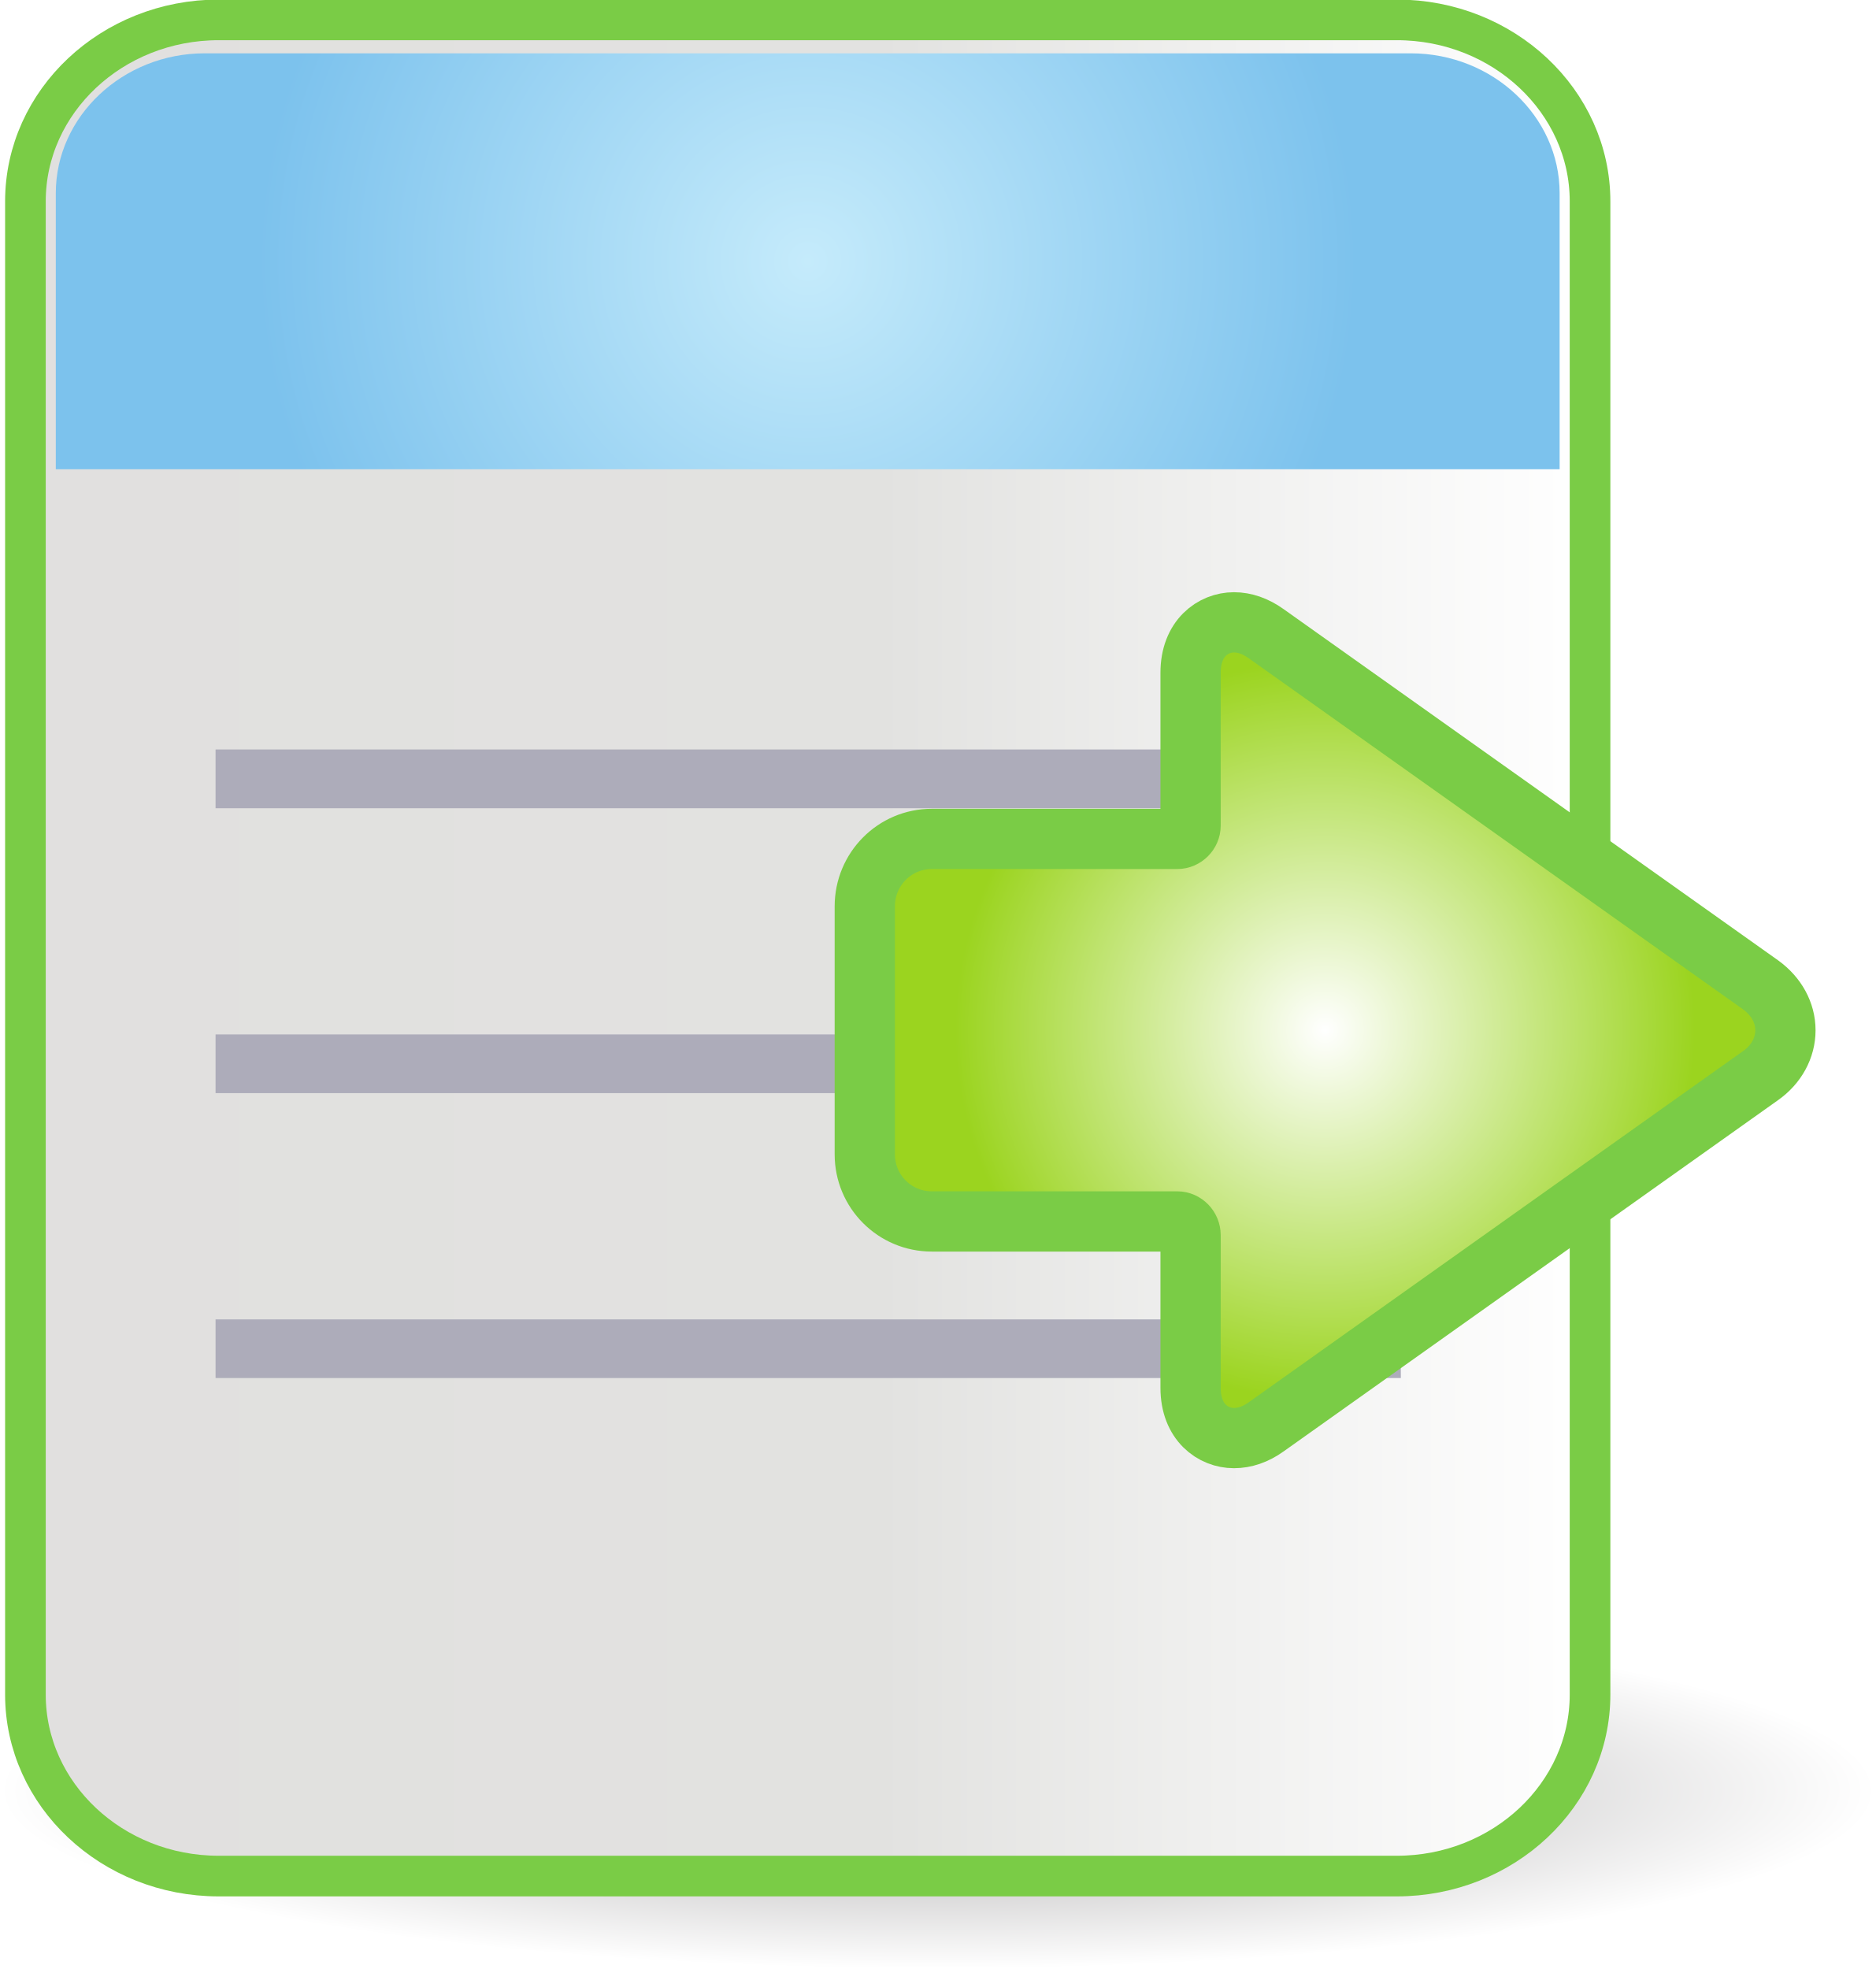
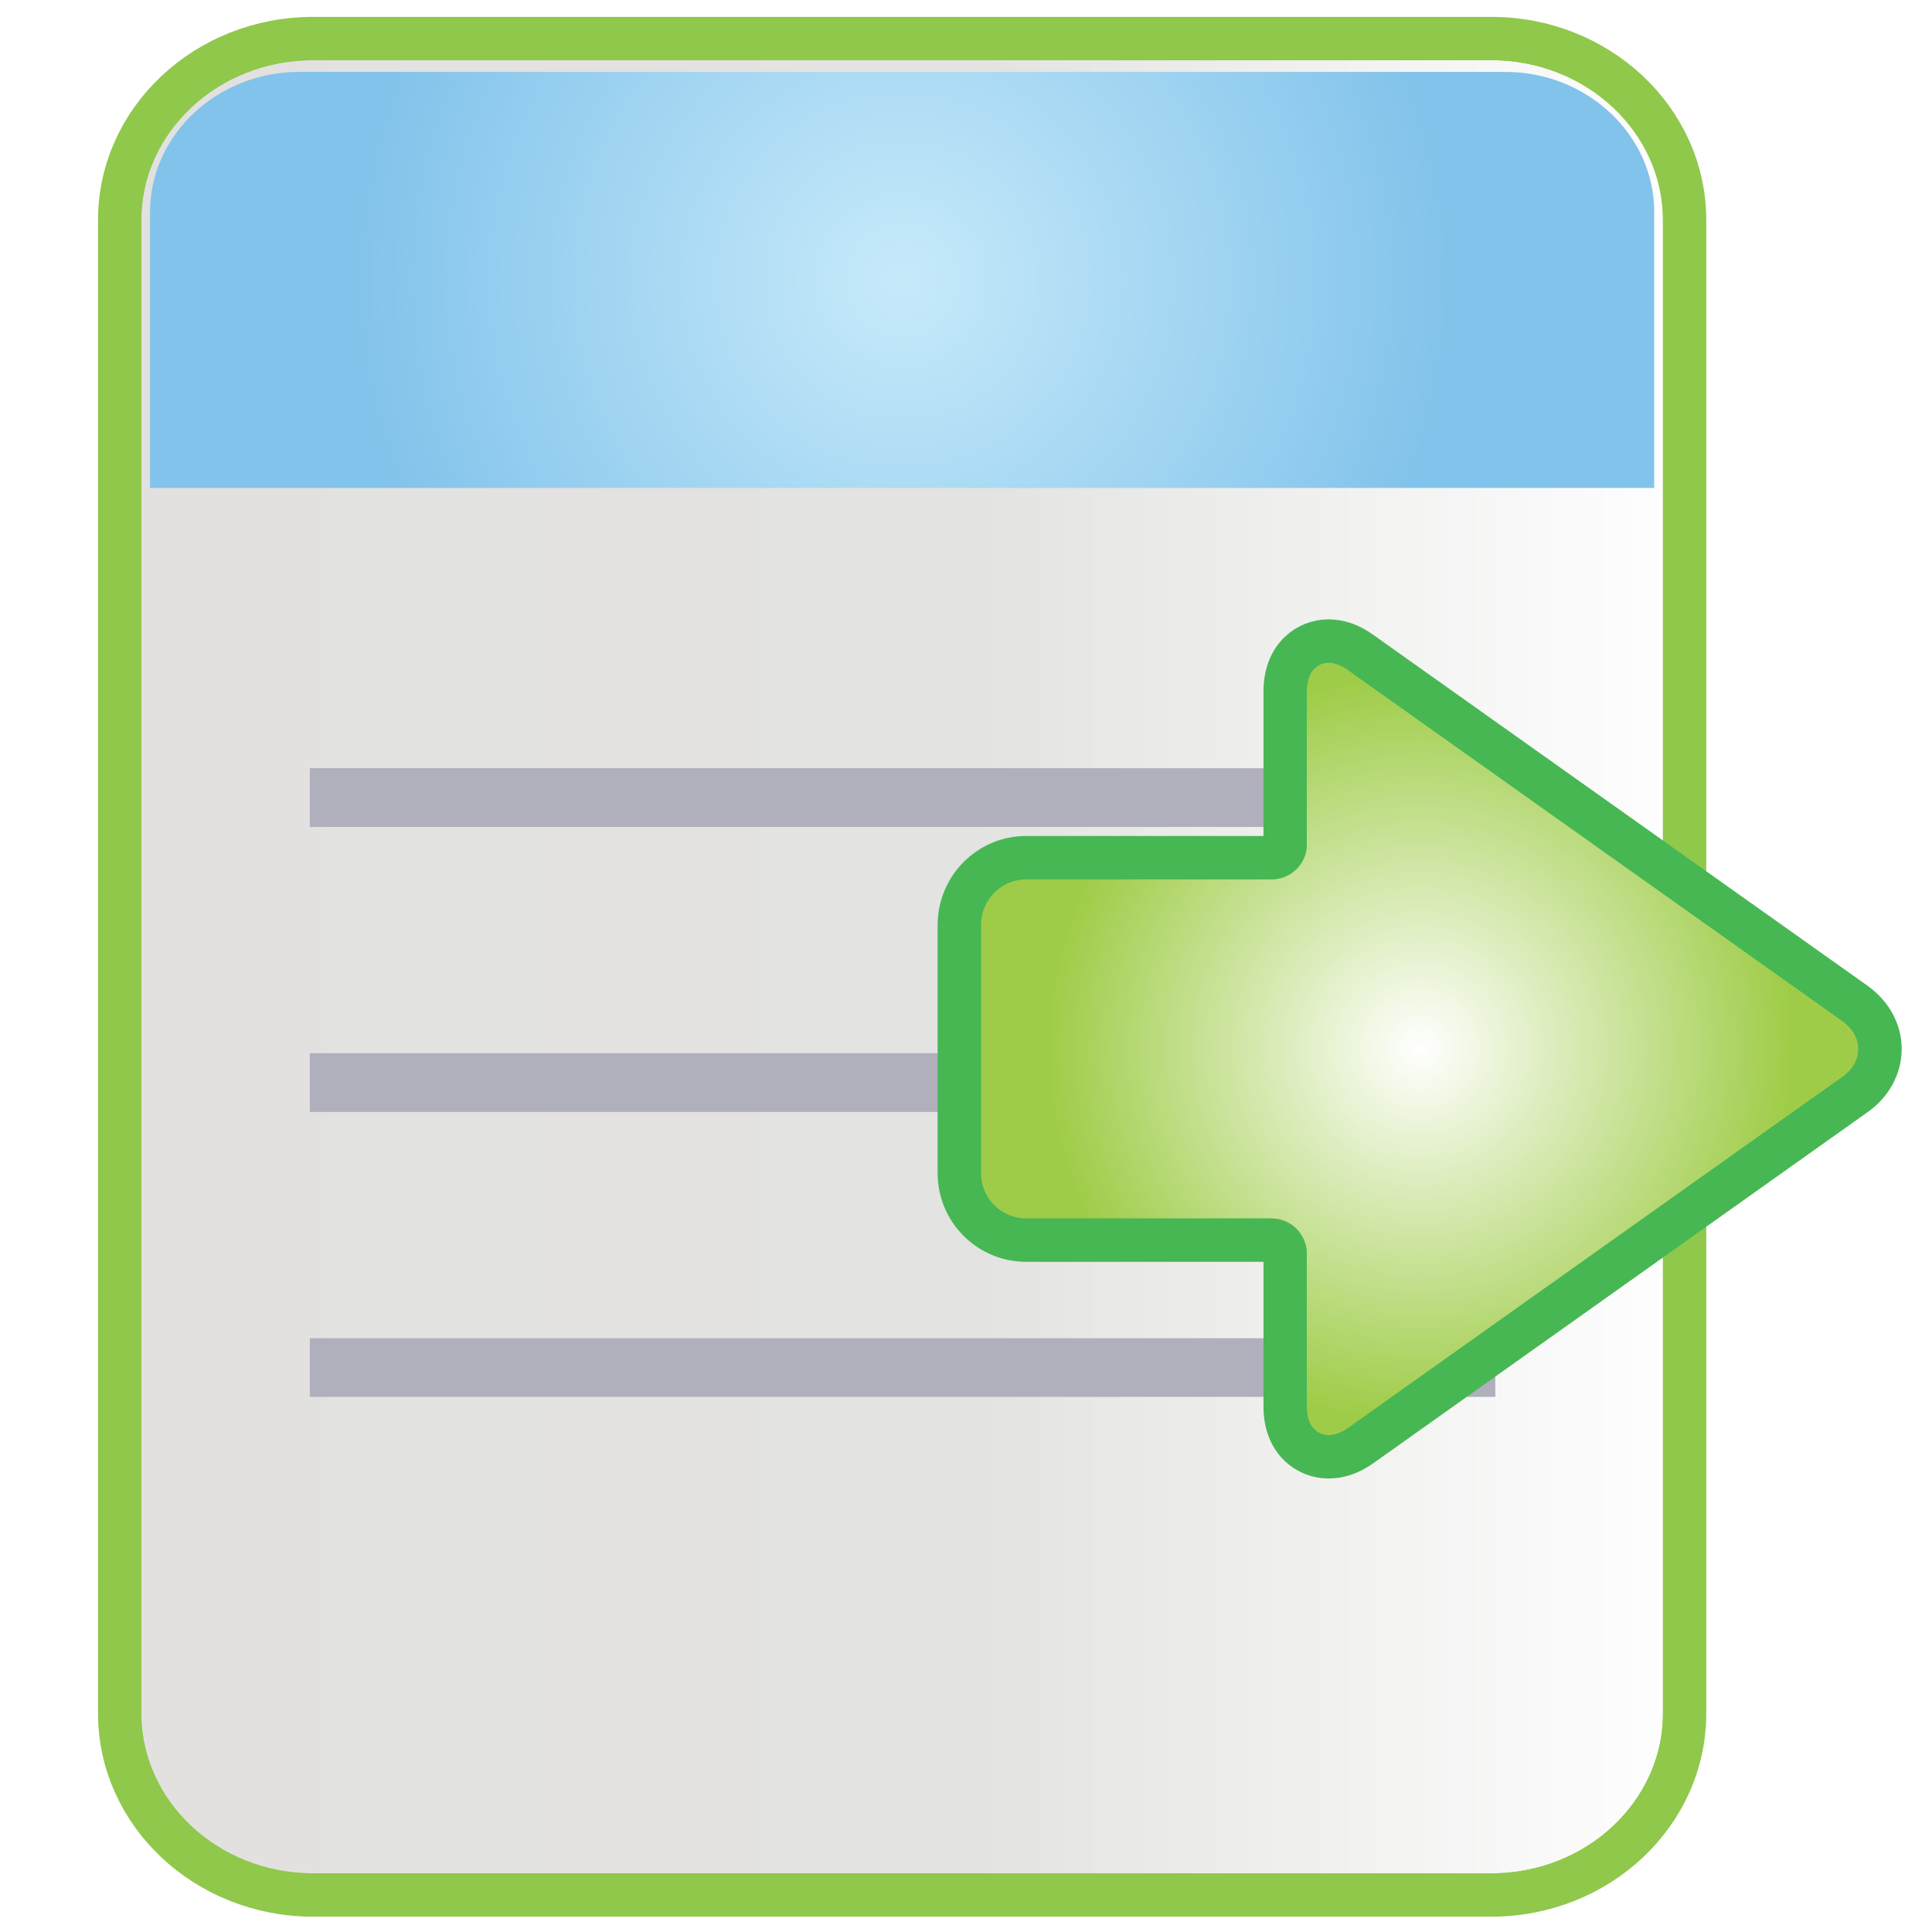
- <svg xmlns="http://www.w3.org/2000/svg" version="1.1" width="28.575" height="29.993" id="svg17054">
-   <defs id="defs17056">
-     <clipPath id="clipPath5788">
-       <path d="m 0,1505.001 539.578,0 L 539.578,0 0,0 0,1505.001 z" id="path5790" />
+ <svg xmlns="http://www.w3.org/2000/svg" version="1.1" width="30" height="30" id="svg2" xml:space="preserve">
+   <defs id="defs6">
+     <clipPath id="clipPath16">
+       <path d="m 3.931,5.609 c 0,-2.277 9.697,-4.118 21.655,-4.118 l 0,0 c 11.959,0 21.654,1.841 21.654,4.118 l 0,0 c 0,2.27 -9.695,4.111 -21.654,4.111 l 0,0 C 13.628,9.72 3.931,7.879 3.931,5.609" id="path18" />
    </clipPath>
-     <clipPath id="clipPath5766">
-       <path d="m 361.699,894.462 0,-4.435 c 0,-0.208 -0.175,-0.385 -0.387,-0.385 l 0,0 -7.119,0 c -1.076,0 -1.945,-0.876 -1.945,-1.957 l 0,0 0,-7.193 c 0,-1.077 0.869,-1.947 1.945,-1.947 l 0,0 7.119,0 c 0.212,0 0.387,-0.181 0.387,-0.399 l 0,0 0,-4.428 c 0,-1.004 0.658,-1.457 1.258,-1.457 l 0,0 c 0.311,0 0.625,0.104 0.932,0.324 l 0,0 14.348,10.192 c 0.456,0.322 0.718,0.804 0.718,1.314 l 0,0 c 0,0.507 -0.262,0.986 -0.718,1.316 l 0,0 -14.348,10.189 c -0.307,0.219 -0.621,0.328 -0.932,0.328 l 0,0 c -0.6,0 -1.258,-0.456 -1.258,-1.462" id="path5768" />
+     <radialGradient cx="0" cy="0" r="1" fx="0" fy="0" id="radialGradient24" gradientUnits="userSpaceOnUse" gradientTransform="matrix(21.6596,0,0,4.113688,25.59375,5.605469)" spreadMethod="pad">
+       <stop id="stop26" style="stop-color:#aaa8a9;stop-opacity:1" offset="0" />
+       <stop id="stop28" style="stop-color:#ffffff;stop-opacity:1" offset="1" />
+     </radialGradient>
+     <clipPath id="clipPath36">
+       <path d="m 8.982,46.49 c -2.463,0 -4.464,-1.879 -4.464,-4.19 l 0,0 0,-34.473 c 0,-2.308 2.001,-4.19 4.464,-4.19 l 0,0 27.199,0 c 2.462,0 4.46,1.882 4.46,4.19 l 0,0 0,34.473 c 0,2.311 -1.998,4.19 -4.46,4.19 l 0,0 -27.199,0 z" id="path38" />
    </clipPath>
-     <radialGradient cx="0" cy="0" r="1" fx="0" fy="0" id="radialGradient5774" gradientUnits="userSpaceOnUse" gradientTransform="matrix(12.61528,0,0,-12.61528,365.6016,884.0918)" spreadMethod="pad">
-       <stop id="stop5776" style="stop-color:#ffffff;stop-opacity:1" offset="0" />
-       <stop id="stop5778" style="stop-color:#9bd41f;stop-opacity:1" offset="0.853" />
-       <stop id="stop5780" style="stop-color:#9bd41f;stop-opacity:1" offset="1" />
+     <linearGradient x1="0" y1="0" x2="1" y2="0" id="linearGradient44" gradientUnits="userSpaceOnUse" gradientTransform="matrix(36.12402,0,0,36.12402,4.515625,25.0625)" spreadMethod="pad">
+       <stop id="stop46" style="stop-color:#e2e1e0;stop-opacity:1" offset="0" />
+       <stop id="stop48" style="stop-color:#e3e3e1;stop-opacity:1" offset="0.547" />
+       <stop id="stop50" style="stop-color:#ffffff;stop-opacity:1" offset="1" />
+     </linearGradient>
+     <clipPath id="clipPath62">
+       <path d="M 0,50 50,50 50,0 0,0 0,50 z" id="path64" />
+     </clipPath>
+     <clipPath id="clipPath74">
+       <path d="m 8.656,45.72 c -1.885,0 -3.437,-1.455 -3.437,-3.23 l 0,0 0,-6.373 34.721,0 0,6.373 c 0,1.775 -1.545,3.23 -3.437,3.23 l 0,0 -27.847,0 z" id="path76" />
+     </clipPath>
+     <radialGradient cx="0" cy="0" r="1" fx="0" fy="0" id="radialGradient82" gradientUnits="userSpaceOnUse" gradientTransform="matrix(12.73881,0,0,12.73881,22.57422,40.91406)" spreadMethod="pad">
+       <stop id="stop84" style="stop-color:#c7eafa;stop-opacity:1" offset="0" />
+       <stop id="stop86" style="stop-color:#82c3eb;stop-opacity:1" offset="1" />
    </radialGradient>
-     <clipPath id="clipPath4564">
-       <path d="m 332.942,1106.59 c -2.08,0 -3.788,-1.603 -3.788,-3.559 l 0,0 0,-7.025 38.269,0 0,7.025 c 0,1.956 -1.704,3.559 -3.789,3.559 l 0,0 -30.692,0 z" id="path4566" />
+     <clipPath id="clipPath94">
+       <path d="M 0,50 50,50 50,0 0,0 0,50 z" id="path96" />
    </clipPath>
-     <radialGradient cx="0" cy="0" r="1" fx="0" fy="0" id="radialGradient4572" gradientUnits="userSpaceOnUse" gradientTransform="matrix(14.03758,0,0,-14.03758,348.2891,1101.298)" spreadMethod="pad">
-       <stop id="stop4574" style="stop-color:#c5ebfb;stop-opacity:1" offset="0" />
-       <stop id="stop4576" style="stop-color:#7cc2ed;stop-opacity:1" offset="1" />
+     <clipPath id="clipPath114">
+       <path d="m 31.421,31.421 0,-3.531 c 0,-0.165 -0.14,-0.307 -0.309,-0.307 l 0,0 -5.665,0 c -0.857,0 -1.548,-0.696 -1.548,-1.558 l 0,0 0,-5.723 c 0,-0.857 0.691,-1.55 1.548,-1.55 l 0,0 5.665,0 c 0.169,0 0.309,-0.145 0.309,-0.318 l 0,0 0,-3.525 c 0,-0.799 0.524,-1.158 1,-1.158 l 0,0 c 0.246,0 0.497,0.082 0.74,0.257 l 0,0 11.421,8.111 c 0.363,0.258 0.571,0.641 0.571,1.047 l 0,0 c 0,0.404 -0.208,0.784 -0.571,1.048 l 0,0 -11.421,8.108 c -0.243,0.174 -0.494,0.262 -0.74,0.262 l 0,0 c -0.476,0 -1,-0.363 -1,-1.163" id="path116" />
+     </clipPath>
+     <radialGradient cx="0" cy="0" r="1" fx="0" fy="0" id="radialGradient122" gradientUnits="userSpaceOnUse" gradientTransform="matrix(10.03732,0,0,10.03732,34.53125,23.17188)" spreadMethod="pad">
+       <stop id="stop124" style="stop-color:#ffffff;stop-opacity:1" offset="0" />
+       <stop id="stop126" style="stop-color:#9fcc48;stop-opacity:1" offset="0.853" />
+       <stop id="stop128" style="stop-color:#9fcc48;stop-opacity:1" offset="1" />
    </radialGradient>
-     <clipPath id="clipPath4552">
-       <path d="m 0,1505.001 539.578,0 L 539.578,0 0,0 0,1505.001 z" id="path4554" />
+     <clipPath id="clipPath140">
+       <path d="M 0,50 50,50 50,0 0,0 0,50 z" id="path142" />
    </clipPath>
-     <clipPath id="clipPath4530">
-       <path d="m 333.3,1107.441 c -2.715,0 -4.919,-2.072 -4.919,-4.619 l 0,0 0,-37.996 c 0,-2.545 2.204,-4.619 4.919,-4.619 l 0,0 29.979,0 c 2.714,0 4.918,2.074 4.918,4.619 l 0,0 0,37.996 c 0,2.547 -2.204,4.619 -4.918,4.619 l 0,0 -29.979,0 z" id="path4532" />
-     </clipPath>
-     <linearGradient x1="0" y1="0" x2="1" y2="0" id="linearGradient4538" gradientUnits="userSpaceOnUse" gradientTransform="matrix(39.81641,0,0,-39.81641,328.3809,1083.824)" spreadMethod="pad">
-       <stop id="stop4540" style="stop-color:#e1e0df;stop-opacity:1" offset="0" />
-       <stop id="stop4542" style="stop-color:#e2e2e0;stop-opacity:1" offset="0.547" />
-       <stop id="stop4544" style="stop-color:#ffffff;stop-opacity:1" offset="1" />
-     </linearGradient>
-     <clipPath id="clipPath4510">
-       <path d="m 327.734,1062.379 c 0,-2.508 10.687,-4.537 23.868,-4.537 l 0,0 c 13.181,0 23.868,2.029 23.868,4.537 l 0,0 c 0,2.504 -10.687,4.533 -23.868,4.533 l 0,0 c -13.181,0 -23.868,-2.029 -23.868,-4.533" id="path4512" />
-     </clipPath>
-     <radialGradient cx="0" cy="0" r="1" fx="0" fy="0" id="radialGradient4518" gradientUnits="userSpaceOnUse" gradientTransform="matrix(23.87352,0,0,-4.534164,351.6016,1062.377)" spreadMethod="pad">
-       <stop id="stop4520" style="stop-color:#a7a5a6;stop-opacity:1" offset="0" />
-       <stop id="stop4522" style="stop-color:#ffffff;stop-opacity:1" offset="1" />
-     </radialGradient>
  </defs>
-   <g transform="translate(-343.1241,-533.6915)" id="layer1">
-     <g transform="matrix(0.5986076,0,0,-0.5986076,146.94,1196.917)" id="g4506">
-       <g clip-path="url(#clipPath4510)" id="g4508">
-         <g id="g4514">
-           <g id="g4516">
-             <path d="m 327.734,1062.379 c 0,-2.508 10.687,-4.537 23.868,-4.537 l 0,0 c 13.181,0 23.868,2.029 23.868,4.537 l 0,0 c 0,2.504 -10.687,4.533 -23.868,4.533 l 0,0 c -13.181,0 -23.868,-2.029 -23.868,-4.533" id="path4524" style="fill:url(#radialGradient4518);stroke:none" />
+   <g transform="matrix(1.25,0,0,-1.25,0,30)" id="g10">
+     <g transform="matrix(0.5381493,0,0,0.5381493,-0.9446301,-1.497613)" id="g32">
+       <g clip-path="url(#clipPath36)" id="g34">
+         <g id="g40">
+           <g id="g42">
+             <path d="m 8.982,46.49 c -2.463,0 -4.464,-1.879 -4.464,-4.19 l 0,0 0,-34.473 c 0,-2.308 2.001,-4.19 4.464,-4.19 l 0,0 27.199,0 c 2.462,0 4.46,1.882 4.46,4.19 l 0,0 0,34.473 c 0,2.311 -1.998,4.19 -4.46,4.19 l 0,0 -27.199,0 z" id="path52" style="fill:url(#linearGradient44);stroke:none" />
+           </g>
+         </g>
+         <g transform="translate(8.9819,46.4907)" id="g54">
+           <path d="m 0,0 c -2.463,0 -4.464,-1.88 -4.464,-4.19 l 0,-34.474 c 0,-2.308 2.001,-4.19 4.464,-4.19 l 27.199,0 c 2.463,0 4.461,1.882 4.461,4.19 l 0,34.474 C 31.66,-1.88 29.662,0 27.199,0 L 0,0 z" id="path56" style="fill:none;stroke:#90c84b;stroke-width:1;stroke-linecap:butt;stroke-linejoin:miter;stroke-miterlimit:10;stroke-opacity:1;stroke-dasharray:none" />
+         </g>
+       </g>
+     </g>
+     <g transform="matrix(0.5381493,0,0,0.5381493,-0.9446301,-1.497613)" id="g58">
+       <g clip-path="url(#clipPath62)" id="g60">
+         <g transform="translate(8.9819,46.4907)" id="g66">
+           <path d="m 0,0 c -2.463,0 -4.464,-1.88 -4.464,-4.19 l 0,-34.474 c 0,-2.308 2.001,-4.19 4.464,-4.19 l 27.199,0 c 2.463,0 4.461,1.882 4.461,4.19 l 0,34.474 C 31.66,-1.88 29.662,0 27.199,0 L 0,0 z" id="path68" style="fill:none;stroke:#90c84b;stroke-width:1;stroke-linecap:butt;stroke-linejoin:miter;stroke-miterlimit:10;stroke-opacity:1;stroke-dasharray:none" />
+         </g>
+       </g>
+     </g>
+     <g transform="matrix(0.5381493,0,0,0.5381493,-0.9446301,-1.497613)" id="g70">
+       <g clip-path="url(#clipPath74)" id="g72">
+         <g id="g78">
+           <g id="g80">
+             <path d="m 8.656,45.72 c -1.885,0 -3.437,-1.455 -3.437,-3.23 l 0,0 0,-6.373 34.721,0 0,6.373 c 0,1.775 -1.545,3.23 -3.437,3.23 l 0,0 -27.847,0 z" id="path88" style="fill:url(#radialGradient82);stroke:none" />
          </g>
        </g>
      </g>
    </g>
-     <g transform="matrix(0.5986076,0,0,-0.5986076,146.94,1196.917)" id="g4526">
-       <g clip-path="url(#clipPath4530)" id="g4528">
-         <g id="g4534">
-           <g id="g4536">
-             <path d="m 333.3,1107.441 c -2.715,0 -4.919,-2.072 -4.919,-4.619 l 0,0 0,-37.996 c 0,-2.545 2.204,-4.619 4.919,-4.619 l 0,0 29.979,0 c 2.714,0 4.918,2.074 4.918,4.619 l 0,0 0,37.996 c 0,2.547 -2.204,4.619 -4.918,4.619 l 0,0 -29.979,0 z" id="path4546" style="fill:url(#linearGradient4538);stroke:none" />
-           </g>
+     <g transform="matrix(0.5381493,0,0,0.5381493,-0.9446301,-1.497613)" id="g90">
+       <g clip-path="url(#clipPath94)" id="g92">
+         <g transform="translate(36.2725,28.291)" id="g98">
+           <path d="m 0,0 -27.365,0 0,1.356 27.362,0 L 0,0 z" id="path100" style="fill:#b0afbc;fill-opacity:1;fill-rule:nonzero;stroke:none" />
+         </g>
+         <g transform="translate(36.2725,21.7129)" id="g102">
+           <path d="m 0,0 -27.365,0 0,1.356 27.362,0 L 0,0 z" id="path104" style="fill:#b0afbc;fill-opacity:1;fill-rule:nonzero;stroke:none" />
+         </g>
+         <g transform="translate(36.2725,15.1357)" id="g106">
+           <path d="m 0,0 -27.365,0 0,1.353 27.362,0 L 0,0 z" id="path108" style="fill:#b0afbc;fill-opacity:1;fill-rule:nonzero;stroke:none" />
        </g>
      </g>
    </g>
-     <g transform="matrix(0.5986076,0,0,-0.5986076,146.94,1196.917)" id="g4548">
-       <g clip-path="url(#clipPath4552)" id="g4550">
-         <g transform="translate(328.3809,1102.822)" id="g4556">
-           <path d="m 0,0 c 0,2.547 2.204,4.619 4.919,4.619 l 29.978,0 c 2.715,0 4.919,-2.072 4.919,-4.619 l 0,-37.996 c 0,-2.545 -2.204,-4.619 -4.919,-4.619 l -29.978,0 C 2.204,-42.615 0,-40.541 0,-37.996 L 0,0 z" id="path4558" style="fill:none;stroke:#7acc46;stroke-width:1.034;stroke-linecap:butt;stroke-linejoin:miter;stroke-miterlimit:4;stroke-opacity:1;stroke-dasharray:none" />
+     <g transform="matrix(0.5381493,0,0,0.5381493,-0.9446301,-1.497613)" id="g110">
+       <g clip-path="url(#clipPath114)" id="g112">
+         <g id="g118">
+           <g id="g120">
+             <path d="m 31.421,31.421 0,-3.531 c 0,-0.165 -0.14,-0.307 -0.309,-0.307 l 0,0 -5.665,0 c -0.857,0 -1.548,-0.696 -1.548,-1.558 l 0,0 0,-5.723 c 0,-0.857 0.691,-1.55 1.548,-1.55 l 0,0 5.665,0 c 0.169,0 0.309,-0.145 0.309,-0.318 l 0,0 0,-3.525 c 0,-0.799 0.524,-1.158 1,-1.158 l 0,0 c 0.246,0 0.497,0.082 0.74,0.257 l 0,0 11.421,8.111 c 0.363,0.258 0.571,0.641 0.571,1.047 l 0,0 c 0,0.404 -0.208,0.784 -0.571,1.048 l 0,0 -11.421,8.108 c -0.243,0.174 -0.494,0.262 -0.74,0.262 l 0,0 c -0.476,0 -1,-0.363 -1,-1.163" id="path130" style="fill:url(#radialGradient122);stroke:none" />
+           </g>
+         </g>
+         <g transform="translate(31.4209,31.4204)" id="g132">
+           <path d="m 0,0 0,-3.53 c 0,-0.166 -0.14,-0.307 -0.309,-0.307 l -5.665,0 c -0.857,0 -1.548,-0.697 -1.548,-1.559 l 0,-5.723 c 0,-0.857 0.691,-1.549 1.548,-1.549 l 5.665,0 c 0.169,0 0.309,-0.146 0.309,-0.319 l 0,-3.524 c 0,-0.799 0.523,-1.158 1,-1.158 0.246,0 0.497,0.082 0.74,0.256 l 11.421,8.112 c 0.363,0.258 0.571,0.64 0.571,1.047 0,0.404 -0.208,0.784 -0.571,1.047 L 1.74,0.901 C 1.497,1.076 1.246,1.163 1,1.163 0.523,1.163 0,0.8 0,0" id="path134" style="fill:none;stroke:#47b754;stroke-width:1;stroke-linecap:butt;stroke-linejoin:miter;stroke-miterlimit:10;stroke-opacity:1;stroke-dasharray:none" />
        </g>
      </g>
    </g>
-     <g transform="matrix(0.5986076,0,0,-0.5986076,146.94,1196.917)" id="g4560">
-       <g clip-path="url(#clipPath4564)" id="g4562">
-         <g id="g4568">
-           <g id="g4570">
-             <path d="m 332.942,1106.59 c -2.08,0 -3.788,-1.603 -3.788,-3.559 l 0,0 0,-7.025 38.269,0 0,7.025 c 0,1.956 -1.704,3.559 -3.789,3.559 l 0,0 -30.692,0 z" id="path4578" style="fill:url(#radialGradient4572);stroke:none" />
-           </g>
-         </g>
-       </g>
-     </g>
-     <g transform="matrix(0.5986076,0,0,-0.5986076,364.4631,546.0027)" id="g4636">
-       <path d="m 0,0 -30.162,0 0,1.494 30.156,0 L 0,0 z" id="path4638" style="fill:#adacba;fill-opacity:1;fill-rule:nonzero;stroke:none" />
-     </g>
-     <g transform="matrix(0.5986076,0,0,-0.5986076,364.4631,550.3426)" id="g4640">
-       <path d="m 0,0 -30.162,0 0,1.494 30.156,0 L 0,0 z" id="path4642" style="fill:#adacba;fill-opacity:1;fill-rule:nonzero;stroke:none" />
-     </g>
-     <g transform="matrix(0.5986076,0,0,-0.5986076,364.4631,554.6825)" id="g4644">
-       <path d="m 0,0 -30.162,0 0,1.492 30.156,0 L 0,0 z" id="path4646" style="fill:#adacba;fill-opacity:1;fill-rule:nonzero;stroke:none" />
-     </g>
-     <g transform="matrix(0.5251144,0,0,-0.5251144,171.327,1013.634)" id="g5762">
-       <g clip-path="url(#clipPath5766)" id="g5764">
-         <g id="g5770">
-           <g id="g5772">
-             <path d="m 361.699,894.462 0,-4.435 c 0,-0.208 -0.175,-0.385 -0.387,-0.385 l 0,0 -7.119,0 c -1.076,0 -1.945,-0.876 -1.945,-1.957 l 0,0 0,-7.193 c 0,-1.077 0.869,-1.947 1.945,-1.947 l 0,0 7.119,0 c 0.212,0 0.387,-0.181 0.387,-0.399 l 0,0 0,-4.428 c 0,-1.004 0.658,-1.457 1.258,-1.457 l 0,0 c 0.311,0 0.625,0.104 0.932,0.324 l 0,0 14.348,10.192 c 0.456,0.322 0.718,0.804 0.718,1.314 l 0,0 c 0,0.507 -0.262,0.986 -0.718,1.316 l 0,0 -14.348,10.189 c -0.307,0.219 -0.621,0.328 -0.932,0.328 l 0,0 c -0.6,0 -1.258,-0.456 -1.258,-1.462" id="path5782" style="fill:url(#radialGradient5774);stroke:none" />
-           </g>
-         </g>
-       </g>
-     </g>
-     <g transform="matrix(0.5251144,0,0,-0.5251144,171.327,1013.634)" id="g5784">
-       <g clip-path="url(#clipPath5788)" id="g5786">
-         <g transform="translate(362.957,895.9238)" id="g5792">
-           <path d="m 0,0 c -0.6,0 -1.258,-0.456 -1.258,-1.462 l 0,-4.434 c 0,-0.208 -0.176,-0.386 -0.387,-0.386 l -7.119,0 c -1.076,0 -1.945,-0.875 -1.945,-1.956 l 0,-7.195 c 0,-1.076 0.869,-1.946 1.945,-1.946 l 7.119,0 c 0.211,0 0.387,-0.181 0.387,-0.398 l 0,-4.429 c 0,-1.004 0.658,-1.457 1.258,-1.457 0.311,0 0.625,0.104 0.932,0.324 l 14.347,10.192 c 0.457,0.322 0.719,0.804 0.719,1.314 0,0.508 -0.262,0.986 -0.719,1.316 L 0.932,-0.327 C 0.625,-0.108 0.311,0 0,0 z" id="path5794" style="fill:none;stroke:#7acc46;stroke-width:1.748;stroke-linecap:butt;stroke-linejoin:miter;stroke-miterlimit:4;stroke-opacity:1;stroke-dasharray:none" />
+     <g transform="matrix(0.5381493,0,0,0.5381493,-0.9446301,-1.497613)" id="g136">
+       <g clip-path="url(#clipPath140)" id="g138">
+         <g transform="translate(31.4209,31.4204)" id="g144">
+           <path d="m 0,0 0,-3.53 c 0,-0.166 -0.14,-0.307 -0.309,-0.307 l -5.665,0 c -0.857,0 -1.548,-0.697 -1.548,-1.559 l 0,-5.723 c 0,-0.857 0.691,-1.549 1.548,-1.549 l 5.665,0 c 0.169,0 0.309,-0.146 0.309,-0.319 l 0,-3.524 c 0,-0.799 0.523,-1.158 1,-1.158 0.246,0 0.497,0.082 0.74,0.256 l 11.421,8.112 c 0.363,0.258 0.571,0.64 0.571,1.047 0,0.404 -0.208,0.784 -0.571,1.047 L 1.74,0.901 C 1.497,1.076 1.246,1.163 1,1.163 0.523,1.163 0,0.8 0,0" id="path146" style="fill:none;stroke:#47b754;stroke-width:1;stroke-linecap:butt;stroke-linejoin:miter;stroke-miterlimit:10;stroke-opacity:1;stroke-dasharray:none" />
        </g>
      </g>
    </g>
  </g>
</svg>
